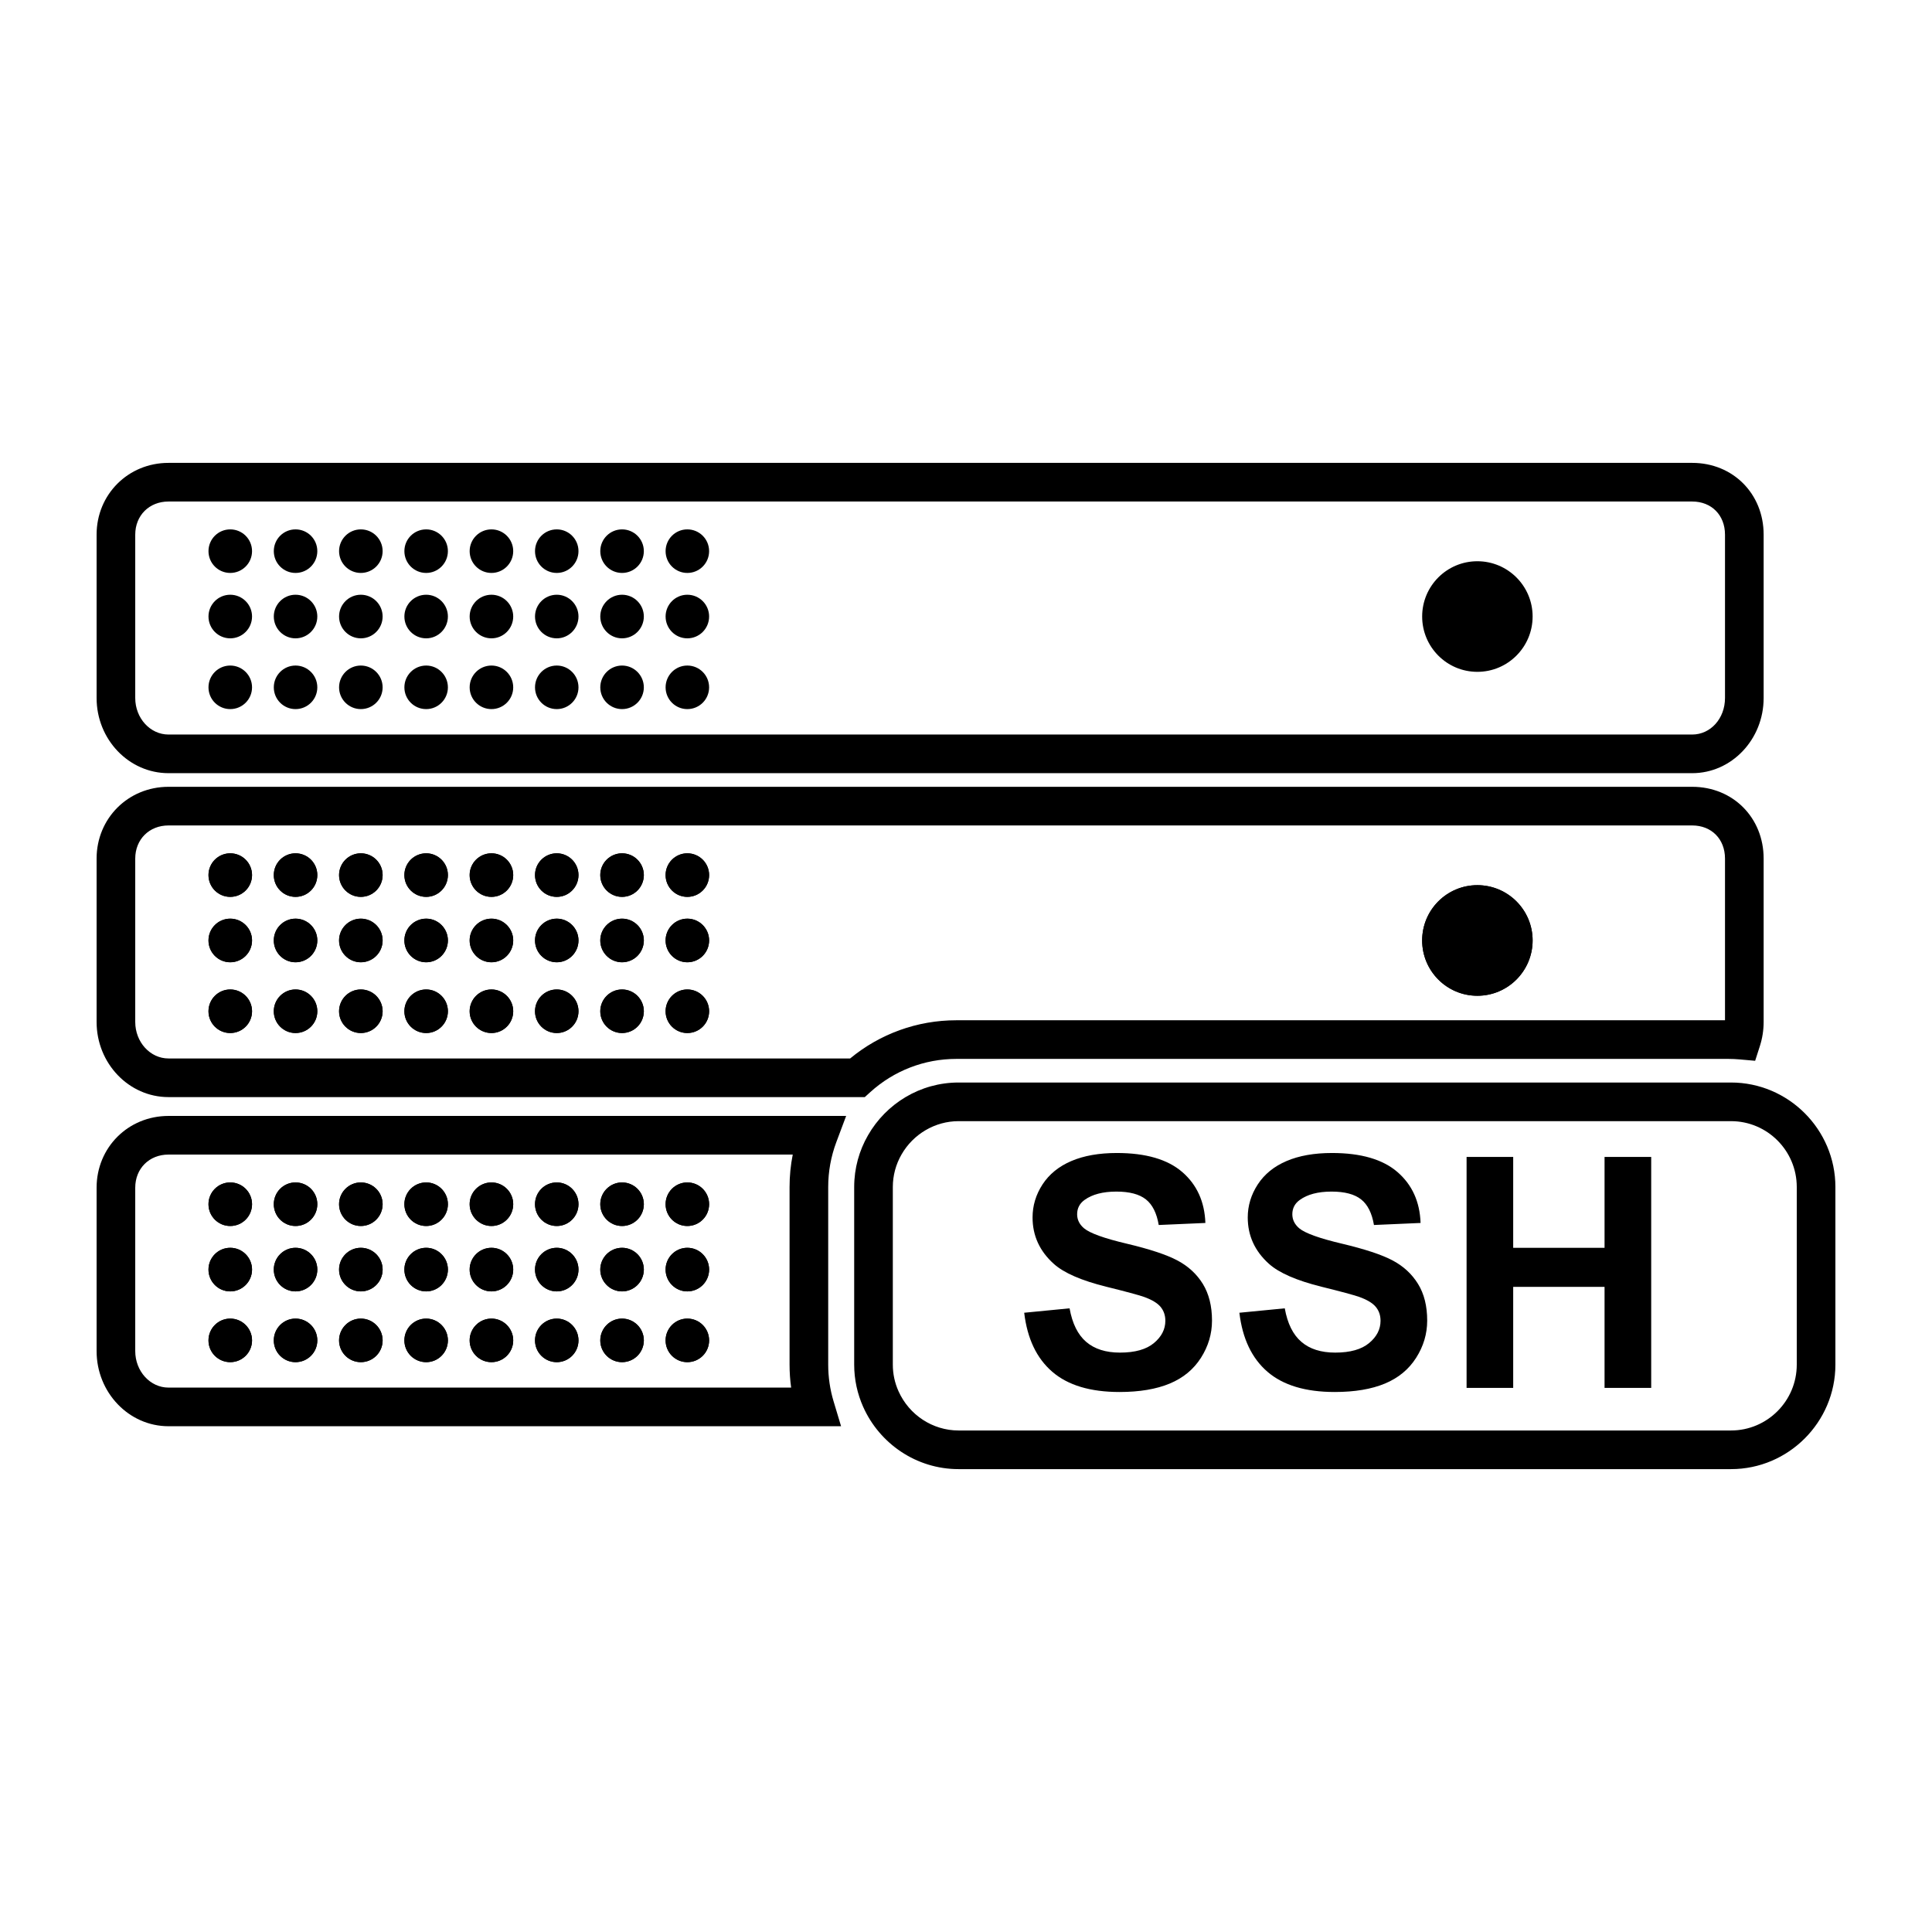
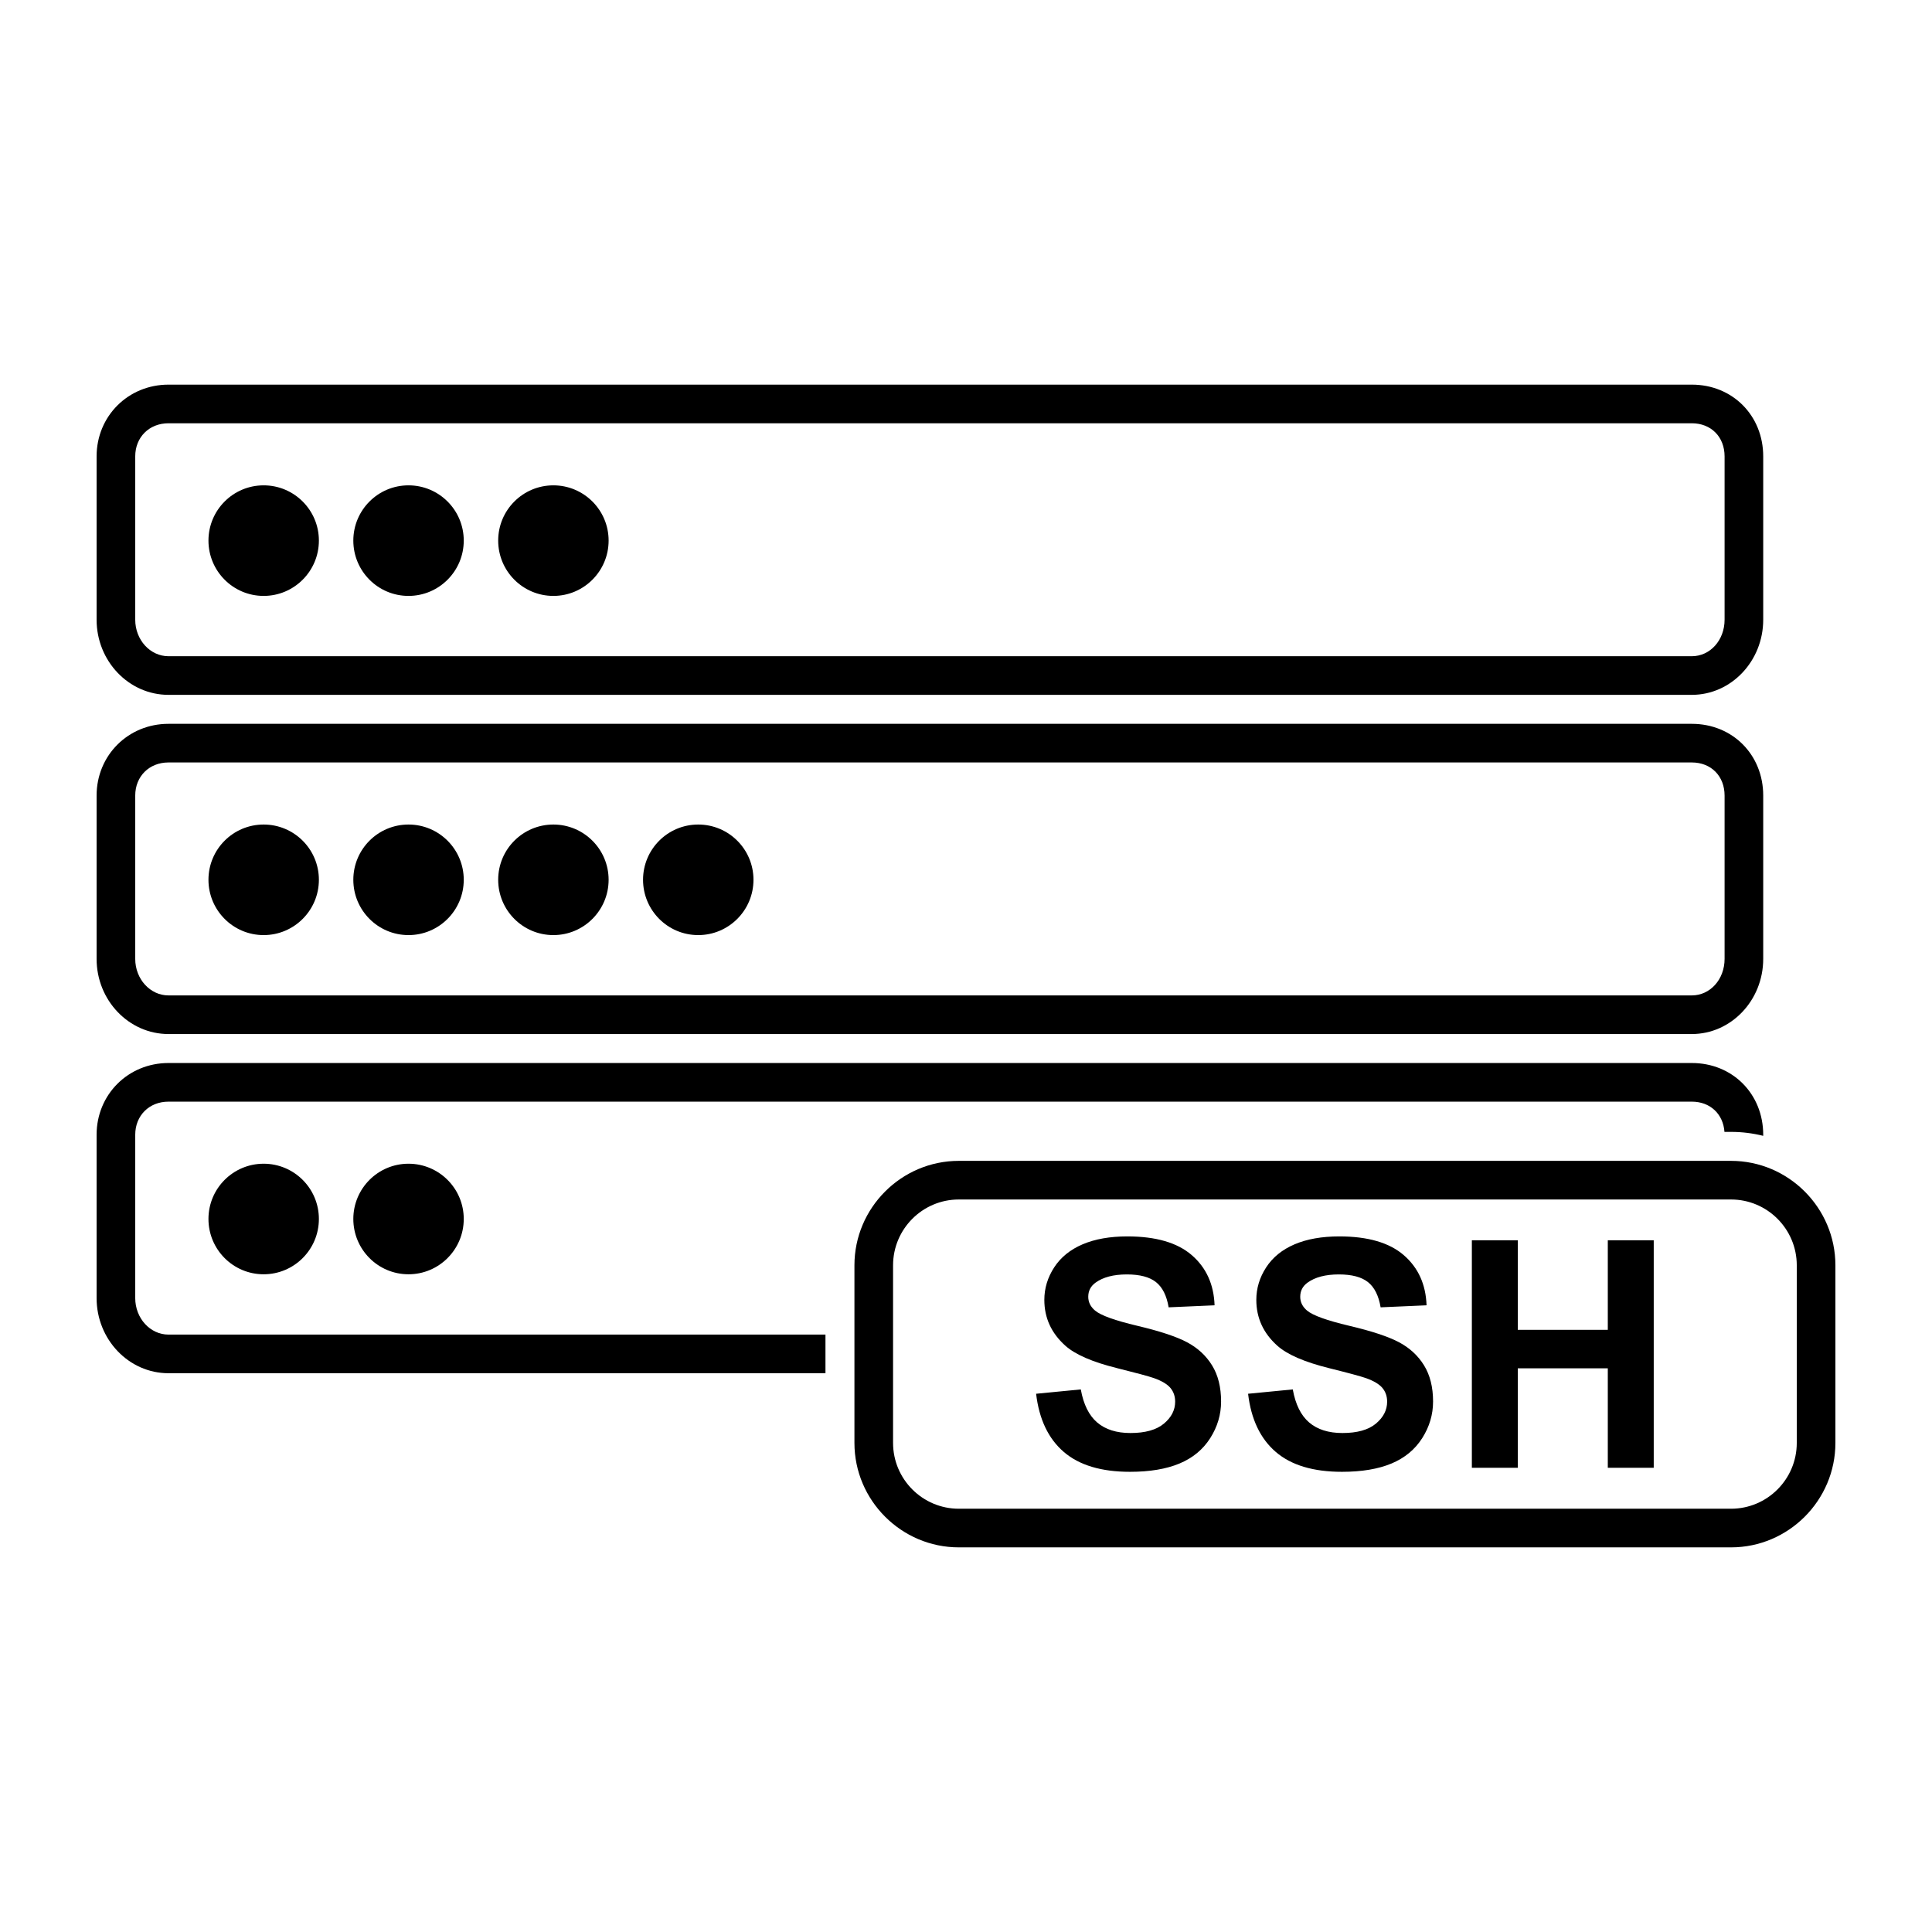
<svg xmlns="http://www.w3.org/2000/svg" version="1.1" x="0px" y="0px" width="1000px" height="1000px" viewBox="0 0 1000 1000" style="enable-background:new 0 0 1000 1000;" xml:space="preserve">
-   <g id="SshServer">
-     <path d="M621.619,702.785c-3.802,5.977-9.186,10.438-16.15,13.338s-15.623,4.373-26.016,4.373   c-15.117,0-26.719-3.494-34.805-10.481c-8.107-6.987-12.941-17.183-14.523-30.542l23.488-2.285   c1.406,7.889,4.285,13.667,8.592,17.358c4.328,3.714,10.15,5.56,17.49,5.56c7.777,0,13.645-1.648,17.578-4.944   c3.933-3.274,5.91-7.119,5.91-11.536c0-2.812-0.835-5.229-2.482-7.207c-1.67-1.999-4.549-3.713-8.68-5.186   c-2.834-0.967-9.272-2.725-19.336-5.207c-12.941-3.208-22.017-7.163-27.225-11.844c-7.338-6.569-11.008-14.59-11.008-24.037   c0-6.087,1.714-11.8,5.164-17.096c3.449-5.295,8.438-9.338,14.919-12.106c6.504-2.769,14.349-4.153,23.532-4.153   c15.008,0,26.302,3.297,33.883,9.866c7.58,6.569,11.557,15.358,11.953,26.345l-24.148,1.055   c-1.033-6.152-3.252-10.568-6.636-13.249c-3.405-2.702-8.503-4.043-15.293-4.043c-7.009,0-12.503,1.45-16.479,4.329   c-2.549,1.846-3.823,4.328-3.823,7.404c0,2.834,1.187,5.252,3.581,7.273c3.055,2.549,10.438,5.207,22.193,7.976   c11.732,2.79,20.412,5.647,26.037,8.613s10.041,7.009,13.228,12.151c3.164,5.141,4.769,11.491,4.769,19.027   C627.332,690.393,625.42,696.809,621.619,702.785z M732.998,702.785c-3.801,5.977-9.185,10.438-16.15,13.338   c-6.943,2.9-15.622,4.373-25.993,4.373c-15.117,0-26.719-3.494-34.827-10.481c-8.107-6.987-12.941-17.183-14.523-30.542   l23.488-2.285c1.406,7.889,4.285,13.667,8.613,17.358c4.307,3.714,10.152,5.56,17.49,5.56c7.757,0,13.623-1.648,17.557-4.944   c3.955-3.274,5.91-7.119,5.91-11.536c0-2.812-0.812-5.229-2.482-7.207c-1.648-1.999-4.549-3.713-8.68-5.186   c-2.834-0.967-9.271-2.725-19.336-5.207c-12.92-3.208-21.994-7.163-27.224-11.844c-7.339-6.569-11.009-14.59-11.009-24.037   c0-6.087,1.736-11.8,5.186-17.096c3.45-5.295,8.416-9.338,14.92-12.106c6.482-2.769,14.326-4.153,23.511-4.153   c15.007,0,26.302,3.297,33.882,9.866s11.58,15.358,11.953,26.345l-24.126,1.055c-1.055-6.152-3.252-10.568-6.657-13.249   c-3.406-2.702-8.504-4.043-15.293-4.043c-7.01,0-12.503,1.45-16.458,4.329c-2.571,1.846-3.845,4.328-3.845,7.404   c0,2.834,1.208,5.252,3.581,7.273c3.054,2.549,10.459,5.207,22.192,7.976c11.733,2.79,20.435,5.647,26.06,8.613   s10.02,7.009,13.206,12.151c3.186,5.141,4.768,11.491,4.768,19.027C738.711,690.393,736.799,696.809,732.998,702.785z    M854.66,718.364h-24.147v-52.272h-47.285v52.272h-24.126V598.833h24.126v47.044h47.285v-47.044h24.147V718.364z" />
+   <g id="SSHServer">
    <g>
      <g>
-         <path d="M875.885,400.192H87.21c-20.518,0-37.21-17.452-37.21-38.903V276.73c0-20.829,16.345-37.146,37.21-37.146h788.675     c21.078,0,36.973,15.969,36.973,37.146v84.559C912.857,382.74,896.271,400.192,875.885,400.192z M87.21,259.585     c-9.973,0-17.21,7.211-17.21,17.146v84.559c0,10.424,7.721,18.903,17.21,18.903h788.675c9.518,0,16.973-8.304,16.973-18.903     V276.73c0-10.095-6.979-17.146-16.973-17.146H87.21z" />
+         <path d="M875.674,359.655H87.2c-20.512,0-37.2-17.448-37.2-38.894v-84.537c0-20.824,16.341-37.136,37.2-37.136h788.474     c21.072,0,36.963,15.964,36.963,37.136v84.537C912.637,342.207,896.055,359.655,875.674,359.655z M87.2,219.083     c-9.97,0-17.205,7.209-17.205,17.141v84.537c0,10.421,7.719,18.898,17.205,18.898h788.474c9.515,0,16.968-8.302,16.968-18.898     v-84.537c0-10.092-6.978-17.141-16.968-17.141H87.2z" />
      </g>
    </g>
    <g>
-       <path d="M447.618,567.857H87.21c-20.518,0-37.21-17.451-37.21-38.902v-84.559c0-20.829,16.345-37.146,37.21-37.146h788.675    c21.078,0,36.973,15.969,36.973,37.146v84.559c0,4.253-0.658,8.457-1.954,12.496l-2.443,7.61l-7.962-0.706    c-1.986-0.176-3.924-0.266-5.758-0.266H494.925c-16.451,0-32.236,6.1-44.448,17.175L447.618,567.857z M87.21,427.251    c-9.973,0-17.21,7.211-17.21,17.146v84.559c0,10.423,7.721,18.902,17.21,18.902h352.823    c15.444-12.775,34.784-19.768,54.892-19.768h397.933v-83.693c0-10.095-6.979-17.146-16.973-17.146H87.21z" />
-       <path d="M435.339,738.216H87.21c-20.518,0-37.21-17.453-37.21-38.904v-84.56c0-20.829,16.345-37.145,37.21-37.145h350.755    l-5.066,13.511c-2.802,7.474-4.223,15.301-4.223,23.265v91.96c0,6.455,0.938,12.846,2.787,18.992L435.339,738.216z M87.21,597.607    c-9.973,0-17.21,7.21-17.21,17.145v84.56c0,10.424,7.721,18.904,17.21,18.904h322.286c-0.546-3.924-0.82-7.889-0.82-11.873v-91.96    c0-5.661,0.551-11.268,1.645-16.775H87.21z" />
-     </g>
-     <g>
-       <path d="M895.971,580.31c18.764,0,34.029,15.285,34.029,34.073v91.96c0,18.787-15.266,34.072-34.029,34.072H496.153    c-13.377,0-25.585-7.988-31.102-20.352c-1.942-4.352-2.927-8.967-2.927-13.721v-91.96c0-5.893,1.551-11.697,4.484-16.783    l0.013-0.022l0.013-0.022c6.099-10.637,17.409-17.245,29.519-17.245H895.971 M895.971,560.31H496.153    c-19.983,0-37.538,11.022-46.869,27.298c-4.555,7.897-7.159,17.054-7.159,26.775v91.96c0,7.768,1.671,15.168,4.664,21.873    c8.442,18.92,27.427,32.199,49.364,32.199h399.817c29.727,0,54.029-24.322,54.029-54.072v-91.96    C950,584.635,925.697,560.31,895.971,560.31L895.971,560.31z" />
+       <g>
+         <g>
+           <path d="M286.427,308.441c-15.791,0-28.567-12.821-28.567-28.635c0-15.792,12.776-28.593,28.567-28.593      c15.772,0,28.591,12.801,28.591,28.593C315.018,295.62,302.199,308.441,286.427,308.441z" />
+         </g>
+         <g>
+           <path d="M211.446,308.441c-15.791,0-28.567-12.821-28.567-28.635c0-15.792,12.776-28.593,28.567-28.593      c15.772,0,28.591,12.801,28.591,28.593C240.037,295.62,227.219,308.441,211.446,308.441z" />
+         </g>
+       </g>
+       <g>
+         <path d="M136.465,308.441c-15.791,0-28.566-12.821-28.566-28.635c0-15.792,12.775-28.593,28.566-28.593     c15.772,0,28.592,12.801,28.592,28.593C165.057,295.62,152.237,308.441,136.465,308.441z" />
+       </g>
    </g>
    <g>
      <g>
-         <path d="M119.174,367.03c-6.228,0-11.261-5.035-11.261-11.263c0-6.226,5.033-11.283,11.261-11.283     c6.227,0,11.282,5.058,11.282,11.283C130.456,361.995,125.4,367.03,119.174,367.03z M119.174,330.402     c-6.228,0-11.261-5.055-11.261-11.305c0-6.207,5.033-11.262,11.261-11.262c6.227,0,11.282,5.055,11.282,11.262     C130.456,325.348,125.4,330.402,119.174,330.402z M119.174,296.553c-6.228,0-11.261-5.035-11.261-11.283     c0-6.229,5.033-11.262,11.261-11.262c6.227,0,11.282,5.033,11.282,11.262C130.456,291.518,125.4,296.553,119.174,296.553z      M152.958,367.03c-6.207,0-11.24-5.035-11.24-11.263c0-6.226,5.033-11.283,11.24-11.283c6.25,0,11.284,5.058,11.284,11.283     C164.242,361.995,159.208,367.03,152.958,367.03z M152.958,330.402c-6.207,0-11.24-5.055-11.24-11.305     c0-6.207,5.033-11.262,11.24-11.262c6.25,0,11.284,5.055,11.284,11.262C164.242,325.348,159.208,330.402,152.958,330.402z      M152.958,296.553c-6.207,0-11.24-5.035-11.24-11.283c0-6.229,5.033-11.262,11.24-11.262c6.25,0,11.284,5.033,11.284,11.262     C164.242,291.518,159.208,296.553,152.958,296.553z M186.764,367.03c-6.205,0-11.261-5.035-11.261-11.263     c0-6.226,5.056-11.283,11.261-11.283c6.228,0,11.283,5.058,11.283,11.283C198.047,361.995,192.991,367.03,186.764,367.03z      M186.764,330.402c-6.205,0-11.261-5.055-11.261-11.305c0-6.207,5.056-11.262,11.261-11.262c6.228,0,11.283,5.055,11.283,11.262     C198.047,325.348,192.991,330.402,186.764,330.402z M186.764,296.553c-6.205,0-11.261-5.035-11.261-11.283     c0-6.229,5.056-11.262,11.261-11.262c6.228,0,11.283,5.033,11.283,11.262C198.047,291.518,192.991,296.553,186.764,296.553z      M220.592,367.03c-6.249,0-11.282-5.035-11.282-11.263c0-6.226,5.033-11.283,11.282-11.283c6.185,0,11.24,5.058,11.24,11.283     C231.832,361.995,226.776,367.03,220.592,367.03z M220.592,330.402c-6.249,0-11.282-5.055-11.282-11.305     c0-6.207,5.033-11.262,11.282-11.262c6.185,0,11.24,5.055,11.24,11.262C231.832,325.348,226.776,330.402,220.592,330.402z      M220.592,296.553c-6.249,0-11.282-5.035-11.282-11.283c0-6.229,5.033-11.262,11.282-11.262c6.185,0,11.24,5.033,11.24,11.262     C231.832,291.518,226.776,296.553,220.592,296.553z M254.376,367.03c-6.228,0-11.283-5.035-11.283-11.263     c0-6.226,5.056-11.283,11.283-11.283c6.207,0,11.263,5.058,11.263,11.283C265.639,361.995,260.583,367.03,254.376,367.03z      M254.376,330.402c-6.228,0-11.283-5.055-11.283-11.305c0-6.207,5.056-11.262,11.283-11.262c6.207,0,11.263,5.055,11.263,11.262     C265.639,325.348,260.583,330.402,254.376,330.402z M254.376,296.553c-6.228,0-11.283-5.035-11.283-11.283     c0-6.229,5.056-11.262,11.283-11.262c6.207,0,11.263,5.033,11.263,11.262C265.639,291.518,260.583,296.553,254.376,296.553z      M288.184,367.03c-6.25,0-11.262-5.035-11.262-11.263c0-6.226,5.012-11.283,11.262-11.283c6.184,0,11.238,5.058,11.238,11.283     C299.422,361.995,294.367,367.03,288.184,367.03z M288.184,330.402c-6.25,0-11.262-5.055-11.262-11.305     c0-6.207,5.012-11.262,11.262-11.262c6.184,0,11.238,5.055,11.238,11.262C299.422,325.348,294.367,330.402,288.184,330.402z      M288.184,296.553c-6.25,0-11.262-5.035-11.262-11.283c0-6.229,5.012-11.262,11.262-11.262c6.184,0,11.238,5.033,11.238,11.262     C299.422,291.518,294.367,296.553,288.184,296.553z M321.968,367.03c-6.206,0-11.262-5.035-11.262-11.263     c0-6.226,5.056-11.283,11.262-11.283c6.228,0,11.282,5.058,11.282,11.283C333.25,361.995,328.195,367.03,321.968,367.03z      M321.968,330.402c-6.206,0-11.262-5.055-11.262-11.305c0-6.207,5.056-11.262,11.262-11.262c6.228,0,11.282,5.055,11.282,11.262     C333.25,325.348,328.195,330.402,321.968,330.402z M321.968,296.553c-6.206,0-11.262-5.035-11.262-11.283     c0-6.229,5.056-11.262,11.262-11.262c6.228,0,11.282,5.033,11.282,11.262C333.25,291.518,328.195,296.553,321.968,296.553z      M355.752,367.03c-6.205,0-11.239-5.035-11.239-11.263c0-6.226,5.034-11.283,11.239-11.283c6.249,0,11.283,5.058,11.283,11.283     C367.035,361.995,362.001,367.03,355.752,367.03z M355.752,330.402c-6.205,0-11.239-5.055-11.239-11.305     c0-6.207,5.034-11.262,11.239-11.262c6.249,0,11.283,5.055,11.283,11.262C367.035,325.348,362.001,330.402,355.752,330.402z      M355.752,296.553c-6.205,0-11.239-5.035-11.239-11.283c0-6.229,5.034-11.262,11.239-11.262c6.249,0,11.283,5.033,11.283,11.262     C367.035,291.518,362.001,296.553,355.752,296.553z M764.682,347.74c-15.795,0-28.574-12.824-28.574-28.643     c0-15.796,12.779-28.6,28.574-28.6c15.776,0,28.599,12.804,28.599,28.6C793.28,334.916,780.458,347.74,764.682,347.74z" />
+         <path d="M875.674,535.217H87.2c-20.512,0-37.2-17.447-37.2-38.892v-84.538c0-20.824,16.341-37.136,37.2-37.136h788.474     c21.072,0,36.963,15.964,36.963,37.136v84.538C912.637,517.77,896.055,535.217,875.674,535.217z M87.2,394.646     c-9.97,0-17.205,7.209-17.205,17.141v84.538c0,10.421,7.719,18.898,17.205,18.898h788.474c9.515,0,16.968-8.301,16.968-18.898     v-84.538c0-10.092-6.978-17.141-16.968-17.141H87.2z" />
      </g>
    </g>
    <g>
-       <path d="M288.184,512.15c-6.25,0-11.262,5.055-11.262,11.283c0,6.228,5.012,11.262,11.262,11.262    c6.184,0,11.238-5.034,11.238-11.262C299.422,517.205,294.367,512.15,288.184,512.15z" />
-       <path d="M288.184,475.501c-6.25,0-11.262,5.056-11.262,11.263c0,6.248,5.012,11.304,11.262,11.304    c6.184,0,11.238-5.056,11.238-11.304C299.422,480.557,294.367,475.501,288.184,475.501z" />
-       <path d="M220.592,441.673c-6.249,0-11.282,5.034-11.282,11.263c0,6.248,5.033,11.282,11.282,11.282    c6.185,0,11.24-5.034,11.24-11.282C231.832,446.707,226.776,441.673,220.592,441.673z" />
-       <path d="M254.376,512.15c-6.228,0-11.283,5.055-11.283,11.283c0,6.228,5.056,11.262,11.283,11.262    c6.207,0,11.263-5.034,11.263-11.262C265.639,517.205,260.583,512.15,254.376,512.15z" />
-       <path d="M254.376,475.501c-6.228,0-11.283,5.056-11.283,11.263c0,6.248,5.056,11.304,11.283,11.304    c6.207,0,11.263-5.056,11.263-11.304C265.639,480.557,260.583,475.501,254.376,475.501z" />
-       <path d="M288.184,441.673c-6.25,0-11.262,5.034-11.262,11.263c0,6.248,5.012,11.282,11.262,11.282    c6.184,0,11.238-5.034,11.238-11.282C299.422,446.707,294.367,441.673,288.184,441.673z" />
-       <path d="M254.376,441.673c-6.228,0-11.283,5.034-11.283,11.263c0,6.248,5.056,11.282,11.283,11.282    c6.207,0,11.263-5.034,11.263-11.282C265.639,446.707,260.583,441.673,254.376,441.673z" />
-       <path d="M355.752,512.15c-6.205,0-11.239,5.055-11.239,11.283c0,6.228,5.034,11.262,11.239,11.262    c6.249,0,11.283-5.034,11.283-11.262C367.035,517.205,362.001,512.15,355.752,512.15z" />
-       <path d="M321.968,512.15c-6.206,0-11.262,5.055-11.262,11.283c0,6.228,5.056,11.262,11.262,11.262    c6.228,0,11.282-5.034,11.282-11.262C333.25,517.205,328.195,512.15,321.968,512.15z" />
-       <path d="M355.752,441.673c-6.205,0-11.239,5.034-11.239,11.263c0,6.248,5.034,11.282,11.239,11.282    c6.249,0,11.283-5.034,11.283-11.282C367.035,446.707,362.001,441.673,355.752,441.673z" />
-       <path d="M355.752,475.501c-6.205,0-11.239,5.056-11.239,11.263c0,6.248,5.034,11.304,11.239,11.304    c6.249,0,11.283-5.056,11.283-11.304C367.035,480.557,362.001,475.501,355.752,475.501z" />
-       <path d="M321.968,475.501c-6.206,0-11.262,5.056-11.262,11.263c0,6.248,5.056,11.304,11.262,11.304    c6.228,0,11.282-5.056,11.282-11.304C333.25,480.557,328.195,475.501,321.968,475.501z" />
-       <path d="M321.968,441.673c-6.206,0-11.262,5.034-11.262,11.263c0,6.248,5.056,11.282,11.262,11.282    c6.228,0,11.282-5.034,11.282-11.282C333.25,446.707,328.195,441.673,321.968,441.673z" />
-       <path d="M220.592,475.501c-6.249,0-11.282,5.056-11.282,11.263c0,6.248,5.033,11.304,11.282,11.304    c6.185,0,11.24-5.056,11.24-11.304C231.832,480.557,226.776,475.501,220.592,475.501z" />
-       <path d="M119.174,441.673c-6.228,0-11.261,5.034-11.261,11.263c0,6.248,5.033,11.282,11.261,11.282    c6.227,0,11.282-5.034,11.282-11.282C130.456,446.707,125.4,441.673,119.174,441.673z" />
-       <path d="M152.958,512.15c-6.207,0-11.24,5.055-11.24,11.283c0,6.228,5.033,11.262,11.24,11.262c6.25,0,11.284-5.034,11.284-11.262    C164.242,517.205,159.208,512.15,152.958,512.15z" />
-       <path d="M119.174,475.501c-6.228,0-11.261,5.056-11.261,11.263c0,6.248,5.033,11.304,11.261,11.304    c6.227,0,11.282-5.056,11.282-11.304C130.456,480.557,125.4,475.501,119.174,475.501z" />
-       <path d="M119.174,512.15c-6.228,0-11.261,5.055-11.261,11.283c0,6.228,5.033,11.262,11.261,11.262    c6.227,0,11.282-5.034,11.282-11.262C130.456,517.205,125.4,512.15,119.174,512.15z" />
-       <path d="M764.682,515.405c15.776,0,28.599-12.823,28.599-28.642c0-15.797-12.822-28.6-28.599-28.6    c-15.795,0-28.574,12.803-28.574,28.6C736.107,502.582,748.887,515.405,764.682,515.405z" />
-       <path d="M119.174,682.507c-6.228,0-11.261,5.055-11.261,11.283s5.033,11.262,11.261,11.262c6.227,0,11.282-5.033,11.282-11.262    S125.4,682.507,119.174,682.507z" />
-       <path d="M152.958,475.501c-6.207,0-11.24,5.056-11.24,11.263c0,6.248,5.033,11.304,11.24,11.304    c6.25,0,11.284-5.056,11.284-11.304C164.242,480.557,159.208,475.501,152.958,475.501z" />
-       <path d="M220.592,512.15c-6.249,0-11.282,5.055-11.282,11.283c0,6.228,5.033,11.262,11.282,11.262    c6.185,0,11.24-5.034,11.24-11.262C231.832,517.205,226.776,512.15,220.592,512.15z" />
-       <path d="M152.958,441.673c-6.207,0-11.24,5.034-11.24,11.263c0,6.248,5.033,11.282,11.24,11.282    c6.25,0,11.284-5.034,11.284-11.282C164.242,446.707,159.208,441.673,152.958,441.673z" />
-       <path d="M186.764,441.673c-6.205,0-11.261,5.034-11.261,11.263c0,6.248,5.056,11.282,11.261,11.282    c6.228,0,11.283-5.034,11.283-11.282C198.047,446.707,192.991,441.673,186.764,441.673z" />
-       <path d="M186.764,475.501c-6.205,0-11.261,5.056-11.261,11.263c0,6.248,5.056,11.304,11.261,11.304    c6.228,0,11.283-5.056,11.283-11.304C198.047,480.557,192.991,475.501,186.764,475.501z" />
-       <path d="M186.764,512.15c-6.205,0-11.261,5.055-11.261,11.283c0,6.228,5.056,11.262,11.261,11.262    c6.228,0,11.283-5.034,11.283-11.262C198.047,517.205,192.991,512.15,186.764,512.15z" />
-       <path d="M152.958,612.029c-6.207,0-11.24,5.034-11.24,11.262c0,6.25,5.033,11.283,11.24,11.283c6.25,0,11.284-5.033,11.284-11.283    C164.242,617.063,159.208,612.029,152.958,612.029z" />
-       <path d="M288.184,645.857c-6.25,0-11.262,5.056-11.262,11.261c0,6.25,5.012,11.307,11.262,11.307    c6.184,0,11.238-5.057,11.238-11.307C299.422,650.913,294.367,645.857,288.184,645.857z" />
-       <path d="M288.184,612.029c-6.25,0-11.262,5.034-11.262,11.262c0,6.25,5.012,11.283,11.262,11.283    c6.184,0,11.238-5.033,11.238-11.283C299.422,617.063,294.367,612.029,288.184,612.029z" />
-       <path d="M288.184,682.507c-6.25,0-11.262,5.055-11.262,11.283s5.012,11.262,11.262,11.262c6.184,0,11.238-5.033,11.238-11.262    S294.367,682.507,288.184,682.507z" />
-       <path d="M254.376,682.507c-6.228,0-11.283,5.055-11.283,11.283s5.056,11.262,11.283,11.262c6.207,0,11.263-5.033,11.263-11.262    S260.583,682.507,254.376,682.507z" />
-       <path d="M321.968,682.507c-6.206,0-11.262,5.055-11.262,11.283s5.056,11.262,11.262,11.262c6.228,0,11.282-5.033,11.282-11.262    S328.195,682.507,321.968,682.507z" />
-       <path d="M254.376,612.029c-6.228,0-11.283,5.034-11.283,11.262c0,6.25,5.056,11.283,11.283,11.283    c6.207,0,11.263-5.033,11.263-11.283C265.639,617.063,260.583,612.029,254.376,612.029z" />
-       <path d="M254.376,645.857c-6.228,0-11.283,5.056-11.283,11.261c0,6.25,5.056,11.307,11.283,11.307    c6.207,0,11.263-5.057,11.263-11.307C265.639,650.913,260.583,645.857,254.376,645.857z" />
-       <path d="M355.752,612.029c-6.205,0-11.239,5.034-11.239,11.262c0,6.25,5.034,11.283,11.239,11.283    c6.249,0,11.283-5.033,11.283-11.283C367.035,617.063,362.001,612.029,355.752,612.029z" />
-       <path d="M321.968,645.857c-6.206,0-11.262,5.056-11.262,11.261c0,6.25,5.056,11.307,11.262,11.307    c6.228,0,11.282-5.057,11.282-11.307C333.25,650.913,328.195,645.857,321.968,645.857z" />
-       <path d="M355.752,645.857c-6.205,0-11.239,5.056-11.239,11.261c0,6.25,5.034,11.307,11.239,11.307    c6.249,0,11.283-5.057,11.283-11.307C367.035,650.913,362.001,645.857,355.752,645.857z" />
-       <path d="M355.752,682.507c-6.205,0-11.239,5.055-11.239,11.283s5.034,11.262,11.239,11.262c6.249,0,11.283-5.033,11.283-11.262    S362.001,682.507,355.752,682.507z" />
-       <path d="M321.968,612.029c-6.206,0-11.262,5.034-11.262,11.262c0,6.25,5.056,11.283,11.262,11.283    c6.228,0,11.282-5.033,11.282-11.283C333.25,617.063,328.195,612.029,321.968,612.029z" />
-       <path d="M220.592,612.029c-6.249,0-11.282,5.034-11.282,11.262c0,6.25,5.033,11.283,11.282,11.283    c6.185,0,11.24-5.033,11.24-11.283C231.832,617.063,226.776,612.029,220.592,612.029z" />
-       <path d="M152.958,645.857c-6.207,0-11.24,5.056-11.24,11.261c0,6.25,5.033,11.307,11.24,11.307c6.25,0,11.284-5.057,11.284-11.307    C164.242,650.913,159.208,645.857,152.958,645.857z" />
-       <path d="M152.958,682.507c-6.207,0-11.24,5.055-11.24,11.283s5.033,11.262,11.24,11.262c6.25,0,11.284-5.033,11.284-11.262    S159.208,682.507,152.958,682.507z" />
-       <path d="M119.174,612.029c-6.228,0-11.261,5.034-11.261,11.262c0,6.25,5.033,11.283,11.261,11.283    c6.227,0,11.282-5.033,11.282-11.283C130.456,617.063,125.4,612.029,119.174,612.029z" />
-       <path d="M119.174,645.857c-6.228,0-11.261,5.056-11.261,11.261c0,6.25,5.033,11.307,11.261,11.307    c6.227,0,11.282-5.057,11.282-11.307C130.456,650.913,125.4,645.857,119.174,645.857z" />
-       <path d="M186.764,682.507c-6.205,0-11.261,5.055-11.261,11.283s5.056,11.262,11.261,11.262c6.228,0,11.283-5.033,11.283-11.262    S192.991,682.507,186.764,682.507z" />
-       <path d="M220.592,645.857c-6.249,0-11.282,5.056-11.282,11.261c0,6.25,5.033,11.307,11.282,11.307    c6.185,0,11.24-5.057,11.24-11.307C231.832,650.913,226.776,645.857,220.592,645.857z" />
-       <path d="M220.592,682.507c-6.249,0-11.282,5.055-11.282,11.283s5.033,11.262,11.282,11.262c6.185,0,11.24-5.033,11.24-11.262    S226.776,682.507,220.592,682.507z" />
-       <path d="M186.764,645.857c-6.205,0-11.261,5.056-11.261,11.261c0,6.25,5.056,11.307,11.261,11.307    c6.228,0,11.283-5.057,11.283-11.307C198.047,650.913,192.991,645.857,186.764,645.857z" />
-       <path d="M186.764,612.029c-6.205,0-11.261,5.034-11.261,11.262c0,6.25,5.056,11.283,11.261,11.283    c6.228,0,11.283-5.033,11.283-11.283C198.047,617.063,192.991,612.029,186.764,612.029z" />
-       <path d="M764.682,458.164c15.776,0,28.599,12.803,28.599,28.6c0,15.818-12.822,28.642-28.599,28.642    c-15.795,0-28.574-12.823-28.574-28.642C736.107,470.967,748.887,458.164,764.682,458.164z M119.174,534.695    c-6.228,0-11.261-5.034-11.261-11.262c0-6.229,5.033-11.283,11.261-11.283c6.227,0,11.282,5.055,11.282,11.283    C130.456,529.661,125.4,534.695,119.174,534.695z M119.174,498.067c-6.228,0-11.261-5.056-11.261-11.304    c0-6.207,5.033-11.263,11.261-11.263c6.227,0,11.282,5.056,11.282,11.263C130.456,493.012,125.4,498.067,119.174,498.067z     M119.174,464.218c-6.228,0-11.261-5.034-11.261-11.282c0-6.229,5.033-11.263,11.261-11.263c6.227,0,11.282,5.034,11.282,11.263    C130.456,459.184,125.4,464.218,119.174,464.218z M152.958,534.695c-6.207,0-11.24-5.034-11.24-11.262    c0-6.229,5.033-11.283,11.24-11.283c6.25,0,11.284,5.055,11.284,11.283C164.242,529.661,159.208,534.695,152.958,534.695z     M152.958,498.067c-6.207,0-11.24-5.056-11.24-11.304c0-6.207,5.033-11.263,11.24-11.263c6.25,0,11.284,5.056,11.284,11.263    C164.242,493.012,159.208,498.067,152.958,498.067z M152.958,464.218c-6.207,0-11.24-5.034-11.24-11.282    c0-6.229,5.033-11.263,11.24-11.263c6.25,0,11.284,5.034,11.284,11.263C164.242,459.184,159.208,464.218,152.958,464.218z     M186.764,534.695c-6.205,0-11.261-5.034-11.261-11.262c0-6.229,5.056-11.283,11.261-11.283c6.228,0,11.283,5.055,11.283,11.283    C198.047,529.661,192.991,534.695,186.764,534.695z M186.764,498.067c-6.205,0-11.261-5.056-11.261-11.304    c0-6.207,5.056-11.263,11.261-11.263c6.228,0,11.283,5.056,11.283,11.263C198.047,493.012,192.991,498.067,186.764,498.067z     M186.764,464.218c-6.205,0-11.261-5.034-11.261-11.282c0-6.229,5.056-11.263,11.261-11.263c6.228,0,11.283,5.034,11.283,11.263    C198.047,459.184,192.991,464.218,186.764,464.218z M220.592,534.695c-6.249,0-11.282-5.034-11.282-11.262    c0-6.229,5.033-11.283,11.282-11.283c6.185,0,11.24,5.055,11.24,11.283C231.832,529.661,226.776,534.695,220.592,534.695z     M220.592,498.067c-6.249,0-11.282-5.056-11.282-11.304c0-6.207,5.033-11.263,11.282-11.263c6.185,0,11.24,5.056,11.24,11.263    C231.832,493.012,226.776,498.067,220.592,498.067z M220.592,464.218c-6.249,0-11.282-5.034-11.282-11.282    c0-6.229,5.033-11.263,11.282-11.263c6.185,0,11.24,5.034,11.24,11.263C231.832,459.184,226.776,464.218,220.592,464.218z     M254.376,534.695c-6.228,0-11.283-5.034-11.283-11.262c0-6.229,5.056-11.283,11.283-11.283c6.207,0,11.263,5.055,11.263,11.283    C265.639,529.661,260.583,534.695,254.376,534.695z M254.376,498.067c-6.228,0-11.283-5.056-11.283-11.304    c0-6.207,5.056-11.263,11.283-11.263c6.207,0,11.263,5.056,11.263,11.263C265.639,493.012,260.583,498.067,254.376,498.067z     M254.376,464.218c-6.228,0-11.283-5.034-11.283-11.282c0-6.229,5.056-11.263,11.283-11.263c6.207,0,11.263,5.034,11.263,11.263    C265.639,459.184,260.583,464.218,254.376,464.218z M288.184,534.695c-6.25,0-11.262-5.034-11.262-11.262    c0-6.229,5.012-11.283,11.262-11.283c6.184,0,11.238,5.055,11.238,11.283C299.422,529.661,294.367,534.695,288.184,534.695z     M288.184,498.067c-6.25,0-11.262-5.056-11.262-11.304c0-6.207,5.012-11.263,11.262-11.263c6.184,0,11.238,5.056,11.238,11.263    C299.422,493.012,294.367,498.067,288.184,498.067z M288.184,464.218c-6.25,0-11.262-5.034-11.262-11.282    c0-6.229,5.012-11.263,11.262-11.263c6.184,0,11.238,5.034,11.238,11.263C299.422,459.184,294.367,464.218,288.184,464.218z     M321.968,534.695c-6.206,0-11.262-5.034-11.262-11.262c0-6.229,5.056-11.283,11.262-11.283c6.228,0,11.282,5.055,11.282,11.283    C333.25,529.661,328.195,534.695,321.968,534.695z M321.968,498.067c-6.206,0-11.262-5.056-11.262-11.304    c0-6.207,5.056-11.263,11.262-11.263c6.228,0,11.282,5.056,11.282,11.263C333.25,493.012,328.195,498.067,321.968,498.067z     M321.968,464.218c-6.206,0-11.262-5.034-11.262-11.282c0-6.229,5.056-11.263,11.262-11.263c6.228,0,11.282,5.034,11.282,11.263    C333.25,459.184,328.195,464.218,321.968,464.218z M355.752,534.695c-6.205,0-11.239-5.034-11.239-11.262    c0-6.229,5.034-11.283,11.239-11.283c6.249,0,11.283,5.055,11.283,11.283C367.035,529.661,362.001,534.695,355.752,534.695z     M355.752,498.067c-6.205,0-11.239-5.056-11.239-11.304c0-6.207,5.034-11.263,11.239-11.263c6.249,0,11.283,5.056,11.283,11.263    C367.035,493.012,362.001,498.067,355.752,498.067z M355.752,464.218c-6.205,0-11.239-5.034-11.239-11.282    c0-6.229,5.034-11.263,11.239-11.263c6.249,0,11.283,5.034,11.283,11.263C367.035,459.184,362.001,464.218,355.752,464.218z" />
-       <path d="M119.174,705.052c-6.228,0-11.261-5.033-11.261-11.262s5.033-11.283,11.261-11.283c6.227,0,11.282,5.055,11.282,11.283    S125.4,705.052,119.174,705.052z M119.174,668.425c-6.228,0-11.261-5.057-11.261-11.307c0-6.205,5.033-11.261,11.261-11.261    c6.227,0,11.282,5.056,11.282,11.261C130.456,663.368,125.4,668.425,119.174,668.425z M119.174,634.574    c-6.228,0-11.261-5.033-11.261-11.283c0-6.228,5.033-11.262,11.261-11.262c6.227,0,11.282,5.034,11.282,11.262    C130.456,629.541,125.4,634.574,119.174,634.574z M152.958,705.052c-6.207,0-11.24-5.033-11.24-11.262s5.033-11.283,11.24-11.283    c6.25,0,11.284,5.055,11.284,11.283S159.208,705.052,152.958,705.052z M152.958,668.425c-6.207,0-11.24-5.057-11.24-11.307    c0-6.205,5.033-11.261,11.24-11.261c6.25,0,11.284,5.056,11.284,11.261C164.242,663.368,159.208,668.425,152.958,668.425z     M152.958,634.574c-6.207,0-11.24-5.033-11.24-11.283c0-6.228,5.033-11.262,11.24-11.262c6.25,0,11.284,5.034,11.284,11.262    C164.242,629.541,159.208,634.574,152.958,634.574z M186.764,705.052c-6.205,0-11.261-5.033-11.261-11.262    s5.056-11.283,11.261-11.283c6.228,0,11.283,5.055,11.283,11.283S192.991,705.052,186.764,705.052z M186.764,668.425    c-6.205,0-11.261-5.057-11.261-11.307c0-6.205,5.056-11.261,11.261-11.261c6.228,0,11.283,5.056,11.283,11.261    C198.047,663.368,192.991,668.425,186.764,668.425z M186.764,634.574c-6.205,0-11.261-5.033-11.261-11.283    c0-6.228,5.056-11.262,11.261-11.262c6.228,0,11.283,5.034,11.283,11.262C198.047,629.541,192.991,634.574,186.764,634.574z     M220.592,705.052c-6.249,0-11.282-5.033-11.282-11.262s5.033-11.283,11.282-11.283c6.185,0,11.24,5.055,11.24,11.283    S226.776,705.052,220.592,705.052z M220.592,668.425c-6.249,0-11.282-5.057-11.282-11.307c0-6.205,5.033-11.261,11.282-11.261    c6.185,0,11.24,5.056,11.24,11.261C231.832,663.368,226.776,668.425,220.592,668.425z M220.592,634.574    c-6.249,0-11.282-5.033-11.282-11.283c0-6.228,5.033-11.262,11.282-11.262c6.185,0,11.24,5.034,11.24,11.262    C231.832,629.541,226.776,634.574,220.592,634.574z M254.376,705.052c-6.228,0-11.283-5.033-11.283-11.262    s5.056-11.283,11.283-11.283c6.207,0,11.263,5.055,11.263,11.283S260.583,705.052,254.376,705.052z M254.376,668.425    c-6.228,0-11.283-5.057-11.283-11.307c0-6.205,5.056-11.261,11.283-11.261c6.207,0,11.263,5.056,11.263,11.261    C265.639,663.368,260.583,668.425,254.376,668.425z M254.376,634.574c-6.228,0-11.283-5.033-11.283-11.283    c0-6.228,5.056-11.262,11.283-11.262c6.207,0,11.263,5.034,11.263,11.262C265.639,629.541,260.583,634.574,254.376,634.574z     M288.184,705.052c-6.25,0-11.262-5.033-11.262-11.262s5.012-11.283,11.262-11.283c6.184,0,11.238,5.055,11.238,11.283    S294.367,705.052,288.184,705.052z M288.184,668.425c-6.25,0-11.262-5.057-11.262-11.307c0-6.205,5.012-11.261,11.262-11.261    c6.184,0,11.238,5.056,11.238,11.261C299.422,663.368,294.367,668.425,288.184,668.425z M288.184,634.574    c-6.25,0-11.262-5.033-11.262-11.283c0-6.228,5.012-11.262,11.262-11.262c6.184,0,11.238,5.034,11.238,11.262    C299.422,629.541,294.367,634.574,288.184,634.574z M321.968,705.052c-6.206,0-11.262-5.033-11.262-11.262    s5.056-11.283,11.262-11.283c6.228,0,11.282,5.055,11.282,11.283S328.195,705.052,321.968,705.052z M321.968,668.425    c-6.206,0-11.262-5.057-11.262-11.307c0-6.205,5.056-11.261,11.262-11.261c6.228,0,11.282,5.056,11.282,11.261    C333.25,663.368,328.195,668.425,321.968,668.425z M321.968,634.574c-6.206,0-11.262-5.033-11.262-11.283    c0-6.228,5.056-11.262,11.262-11.262c6.228,0,11.282,5.034,11.282,11.262C333.25,629.541,328.195,634.574,321.968,634.574z     M355.752,705.052c-6.205,0-11.239-5.033-11.239-11.262s5.034-11.283,11.239-11.283c6.249,0,11.283,5.055,11.283,11.283    S362.001,705.052,355.752,705.052z M355.752,668.425c-6.205,0-11.239-5.057-11.239-11.307c0-6.205,5.034-11.261,11.239-11.261    c6.249,0,11.283,5.056,11.283,11.261C367.035,663.368,362.001,668.425,355.752,668.425z M355.752,634.574    c-6.205,0-11.239-5.033-11.239-11.283c0-6.228,5.034-11.262,11.239-11.262c6.249,0,11.283,5.034,11.283,11.262    C367.035,629.541,362.001,634.574,355.752,634.574z" />
+       <g>
+         <g>
+           <path d="M361.407,484.003c-15.791,0-28.566-12.82-28.566-28.635c0-15.792,12.775-28.592,28.566-28.592      c15.772,0,28.592,12.801,28.592,28.592C389.999,471.183,377.18,484.003,361.407,484.003z" />
+         </g>
+         <g>
+           <path d="M286.427,484.003c-15.791,0-28.567-12.82-28.567-28.635c0-15.792,12.776-28.592,28.567-28.592      c15.772,0,28.591,12.801,28.591,28.592C315.018,471.183,302.199,484.003,286.427,484.003z" />
+         </g>
+         <g>
+           <path d="M211.446,484.003c-15.791,0-28.567-12.82-28.567-28.635c0-15.792,12.776-28.592,28.567-28.592      c15.772,0,28.591,12.801,28.591,28.592C240.037,471.183,227.219,484.003,211.446,484.003z" />
+         </g>
+       </g>
+       <g>
+         <path d="M136.465,484.003c-15.791,0-28.566-12.82-28.566-28.635c0-15.792,12.775-28.592,28.566-28.592     c15.772,0,28.592,12.801,28.592,28.592C165.057,471.183,152.237,484.003,136.465,484.003z" />
+       </g>
+     </g>
+     <g>
+       <g>
+         <path d="M211.446,659.566c-15.791,0-28.567-12.82-28.567-28.635c0-15.791,12.776-28.594,28.567-28.594     c15.772,0,28.591,12.803,28.591,28.594C240.037,646.746,227.219,659.566,211.446,659.566z" />
+       </g>
+       <g>
+         <path d="M136.465,659.566c-15.791,0-28.566-12.82-28.566-28.635c0-15.791,12.775-28.594,28.566-28.594     c15.772,0,28.592,12.803,28.592,28.594C165.057,646.746,152.237,659.566,136.465,659.566z" />
+       </g>
+     </g>
+     <g>
+       <g>
+         <g>
+           <path d="M427.259,690.785H87.2c-9.486,0-17.205-8.477-17.205-18.898V587.35c0-9.932,7.235-17.141,17.205-17.141h788.474      c9.489,0,16.249,6.365,16.903,15.654h3.407c5.741,0,11.315,0.717,16.652,2.045v-0.559c0-21.172-15.891-37.137-36.963-37.137      H87.2c-20.859,0-37.2,16.312-37.2,37.137v84.537c0,21.445,16.688,38.893,37.2,38.893h340.059V690.785z" />
+         </g>
+       </g>
+     </g>
+     <path d="M895.985,600.859L895.985,600.859L895.985,600.859H496.271h-0.001l0,0c-29.719,0-54.015,24.316-54.015,54.059v91.936   c0,29.74,24.296,54.059,54.015,54.059l0,0h0.001h399.714h0.001l0,0c29.719,0,54.015-24.316,54.015-54.059v-91.936   C950,625.178,925.704,600.859,895.985,600.859z M930.005,746.854c0,18.781-15.262,34.062-34.021,34.062H496.271   c-18.759,0-34.021-15.281-34.021-34.062v-91.936c0-18.783,15.262-34.064,34.021-34.064h399.714   c18.759,0,34.021,15.281,34.021,34.064V746.854z" />
+     <g>
+       <path d="M536.287,721.408l23.133-2.249c1.393,7.765,4.217,13.468,8.475,17.108c4.256,3.643,10,5.462,17.229,5.462    c7.656,0,13.426-1.619,17.309-4.859c3.883-3.239,5.824-7.028,5.824-11.365c0-2.784-0.816-5.153-2.449-7.109    c-1.635-1.954-4.486-3.654-8.555-5.1c-2.785-0.965-9.131-2.678-19.037-5.141c-12.744-3.159-21.686-7.041-26.826-11.647    c-7.23-6.479-10.844-14.378-10.844-23.694c0-5.997,1.699-11.607,5.1-16.828s8.299-9.197,14.699-11.928    c6.398-2.73,14.123-4.097,23.174-4.097c14.779,0,25.902,3.241,33.373,9.72c7.471,6.479,11.393,15.128,11.768,25.943l-23.775,1.045    c-1.018-6.051-3.201-10.402-6.547-13.053c-3.348-2.65-8.367-3.977-15.061-3.977c-6.908,0-12.316,1.42-16.225,4.258    c-2.518,1.821-3.775,4.257-3.775,7.309c0,2.785,1.178,5.169,3.535,7.149c2.998,2.518,10.281,5.141,21.848,7.871    c11.566,2.731,20.119,5.557,25.662,8.475c5.543,2.919,9.879,6.907,13.012,11.968s4.699,11.312,4.699,18.755    c0,6.747-1.875,13.066-5.623,18.956c-3.748,5.892-9.049,10.269-15.902,13.133c-6.855,2.864-15.396,4.297-25.623,4.297    c-14.889,0-26.32-3.439-34.299-10.321C542.605,744.608,537.84,734.581,536.287,721.408z" />
+       <path d="M646.008,721.408l23.133-2.249c1.393,7.765,4.217,13.468,8.475,17.108c4.256,3.643,10,5.462,17.229,5.462    c7.656,0,13.426-1.619,17.309-4.859c3.883-3.239,5.824-7.028,5.824-11.365c0-2.784-0.816-5.153-2.449-7.109    c-1.635-1.954-4.486-3.654-8.555-5.1c-2.785-0.965-9.131-2.678-19.037-5.141c-12.744-3.159-21.686-7.041-26.826-11.647    c-7.23-6.479-10.844-14.378-10.844-23.694c0-5.997,1.699-11.607,5.1-16.828s8.299-9.197,14.699-11.928    c6.398-2.73,14.123-4.097,23.174-4.097c14.779,0,25.902,3.241,33.373,9.72c7.471,6.479,11.393,15.128,11.768,25.943l-23.775,1.045    c-1.018-6.051-3.201-10.402-6.547-13.053c-3.348-2.65-8.367-3.977-15.061-3.977c-6.908,0-12.316,1.42-16.225,4.258    c-2.518,1.821-3.775,4.257-3.775,7.309c0,2.785,1.178,5.169,3.535,7.149c2.998,2.518,10.281,5.141,21.848,7.871    c11.566,2.731,20.119,5.557,25.662,8.475c5.543,2.919,9.879,6.907,13.012,11.968s4.699,11.312,4.699,18.755    c0,6.747-1.875,13.066-5.623,18.956c-3.748,5.892-9.049,10.269-15.902,13.133c-6.855,2.864-15.396,4.297-25.623,4.297    c-14.889,0-26.32-3.439-34.299-10.321C652.326,744.608,647.561,734.581,646.008,721.408z" />
+       <path d="M761.832,759.722V641.97h23.775v46.346h46.586V641.97h23.775v117.752h-23.775v-51.486h-46.586v51.486H761.832z" />
    </g>
  </g>
  <g id="Layer_1">
</g>
</svg>
